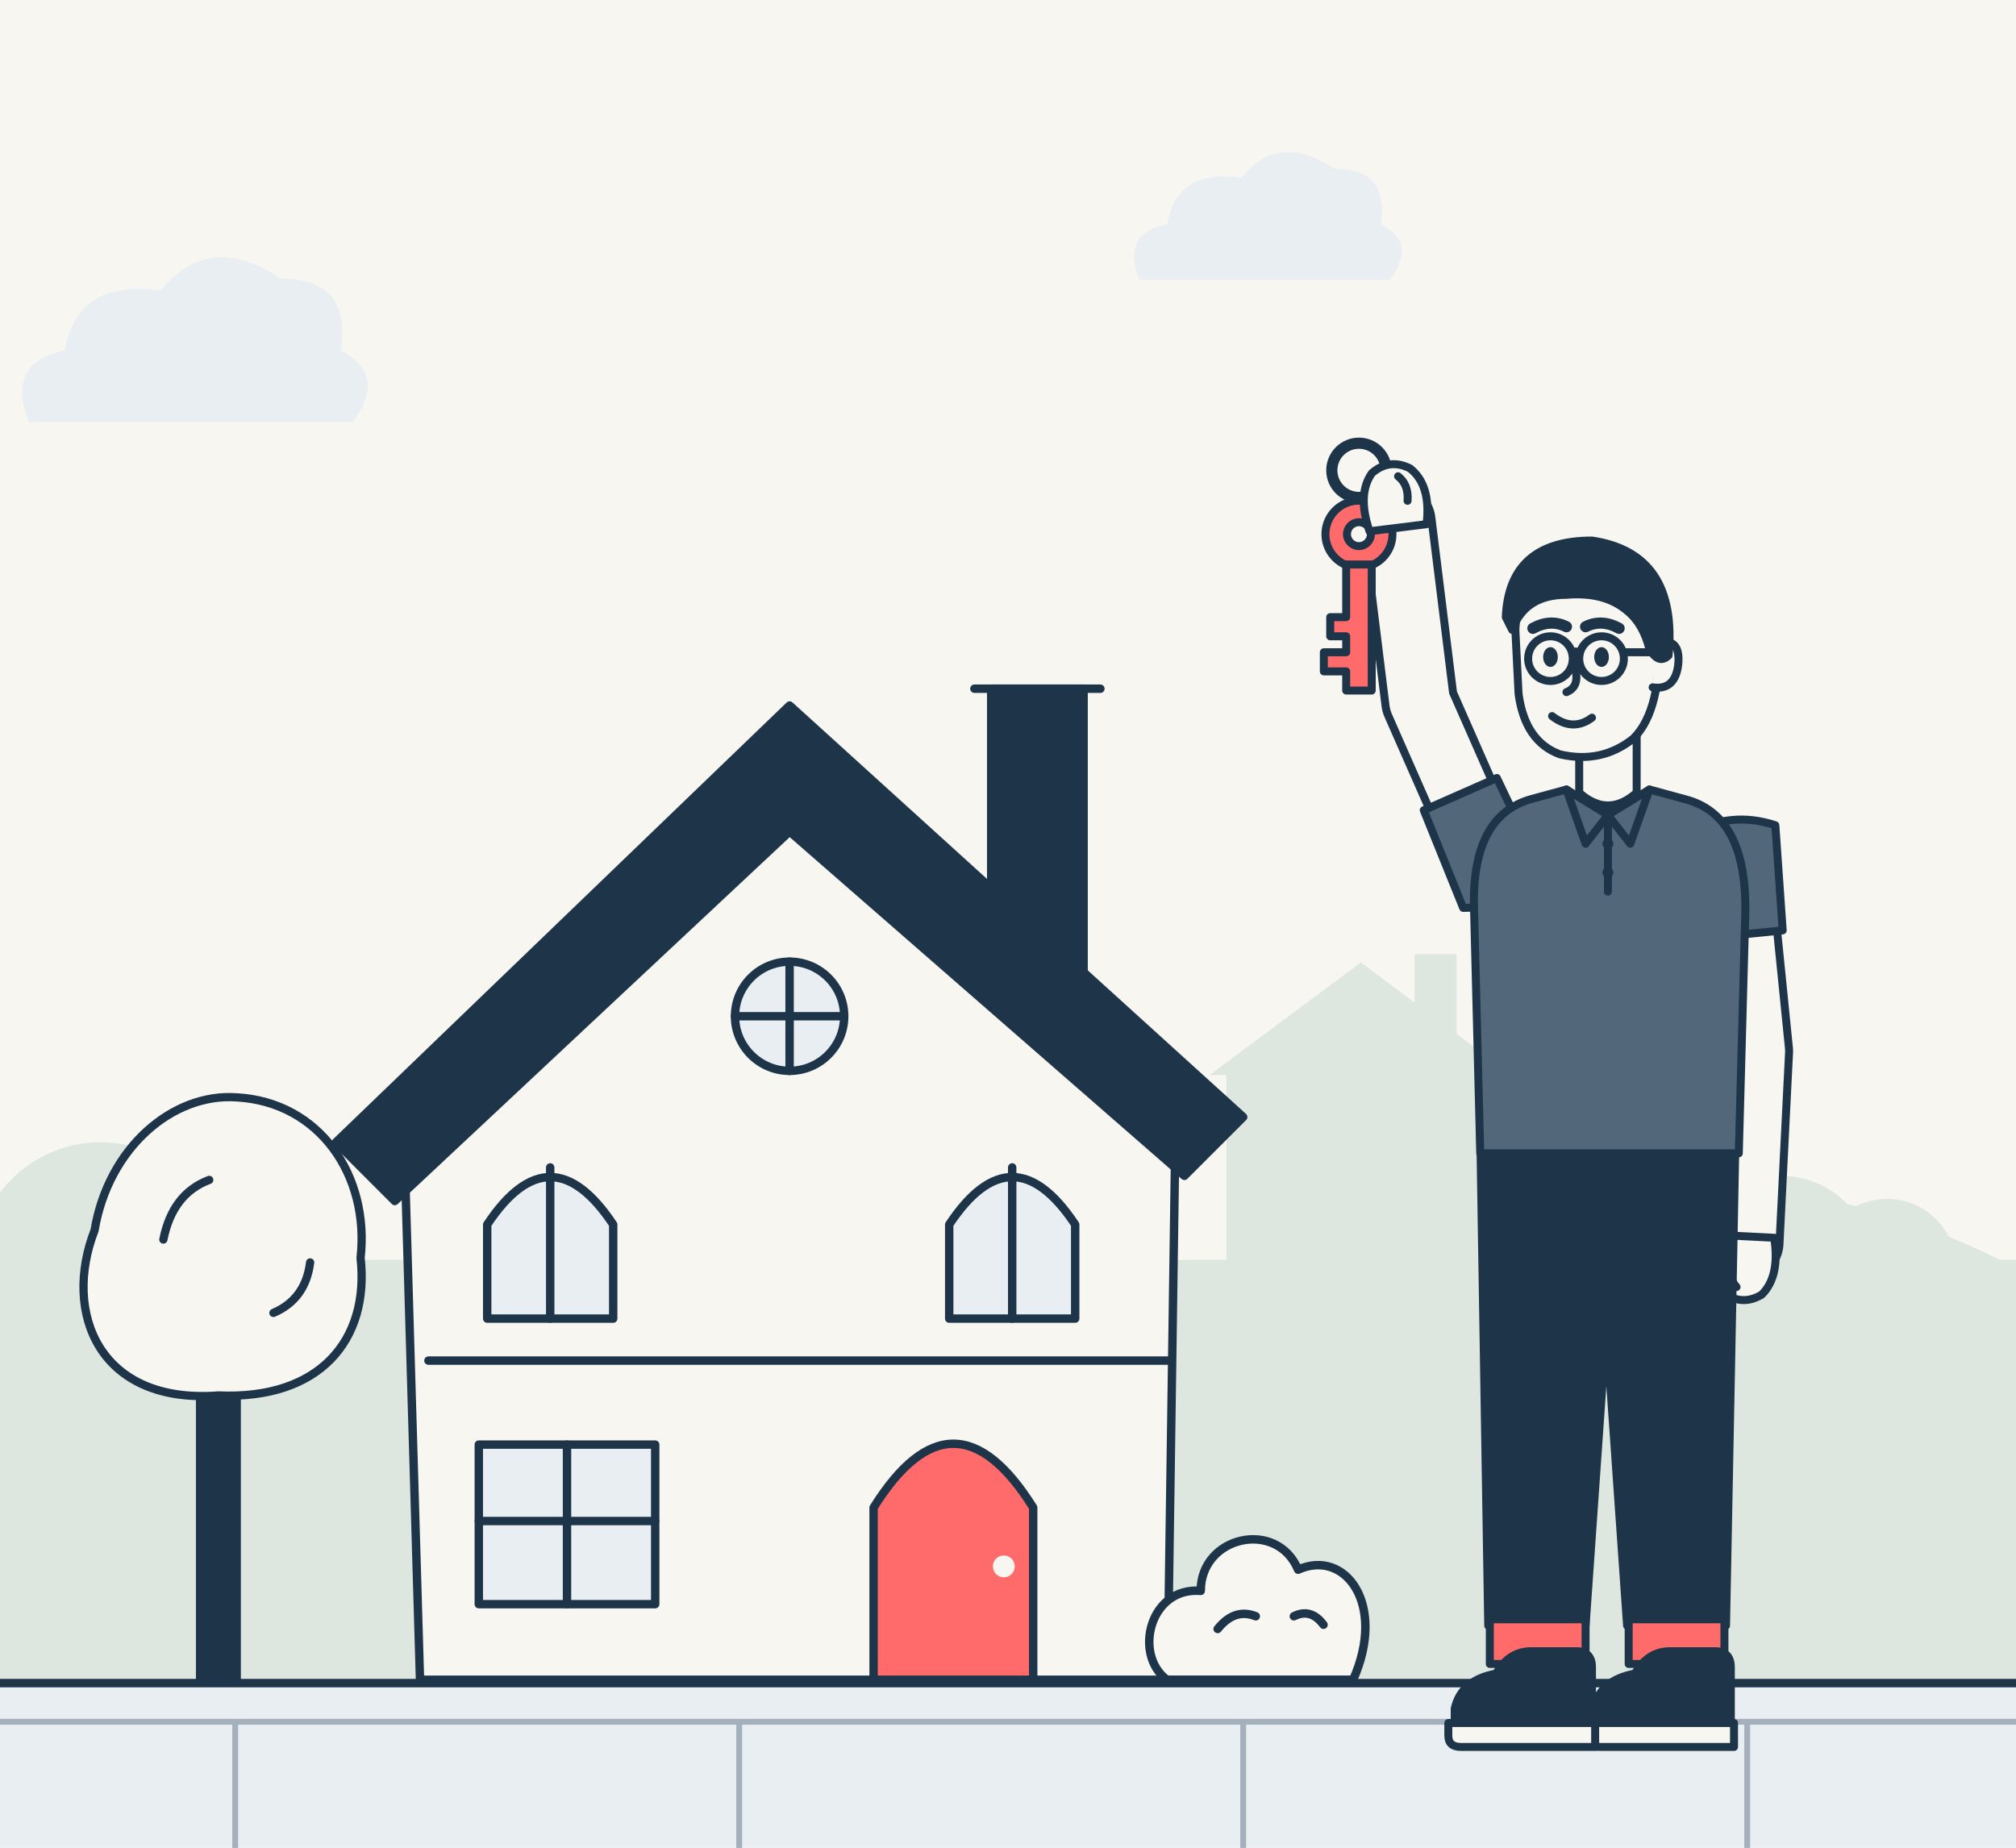
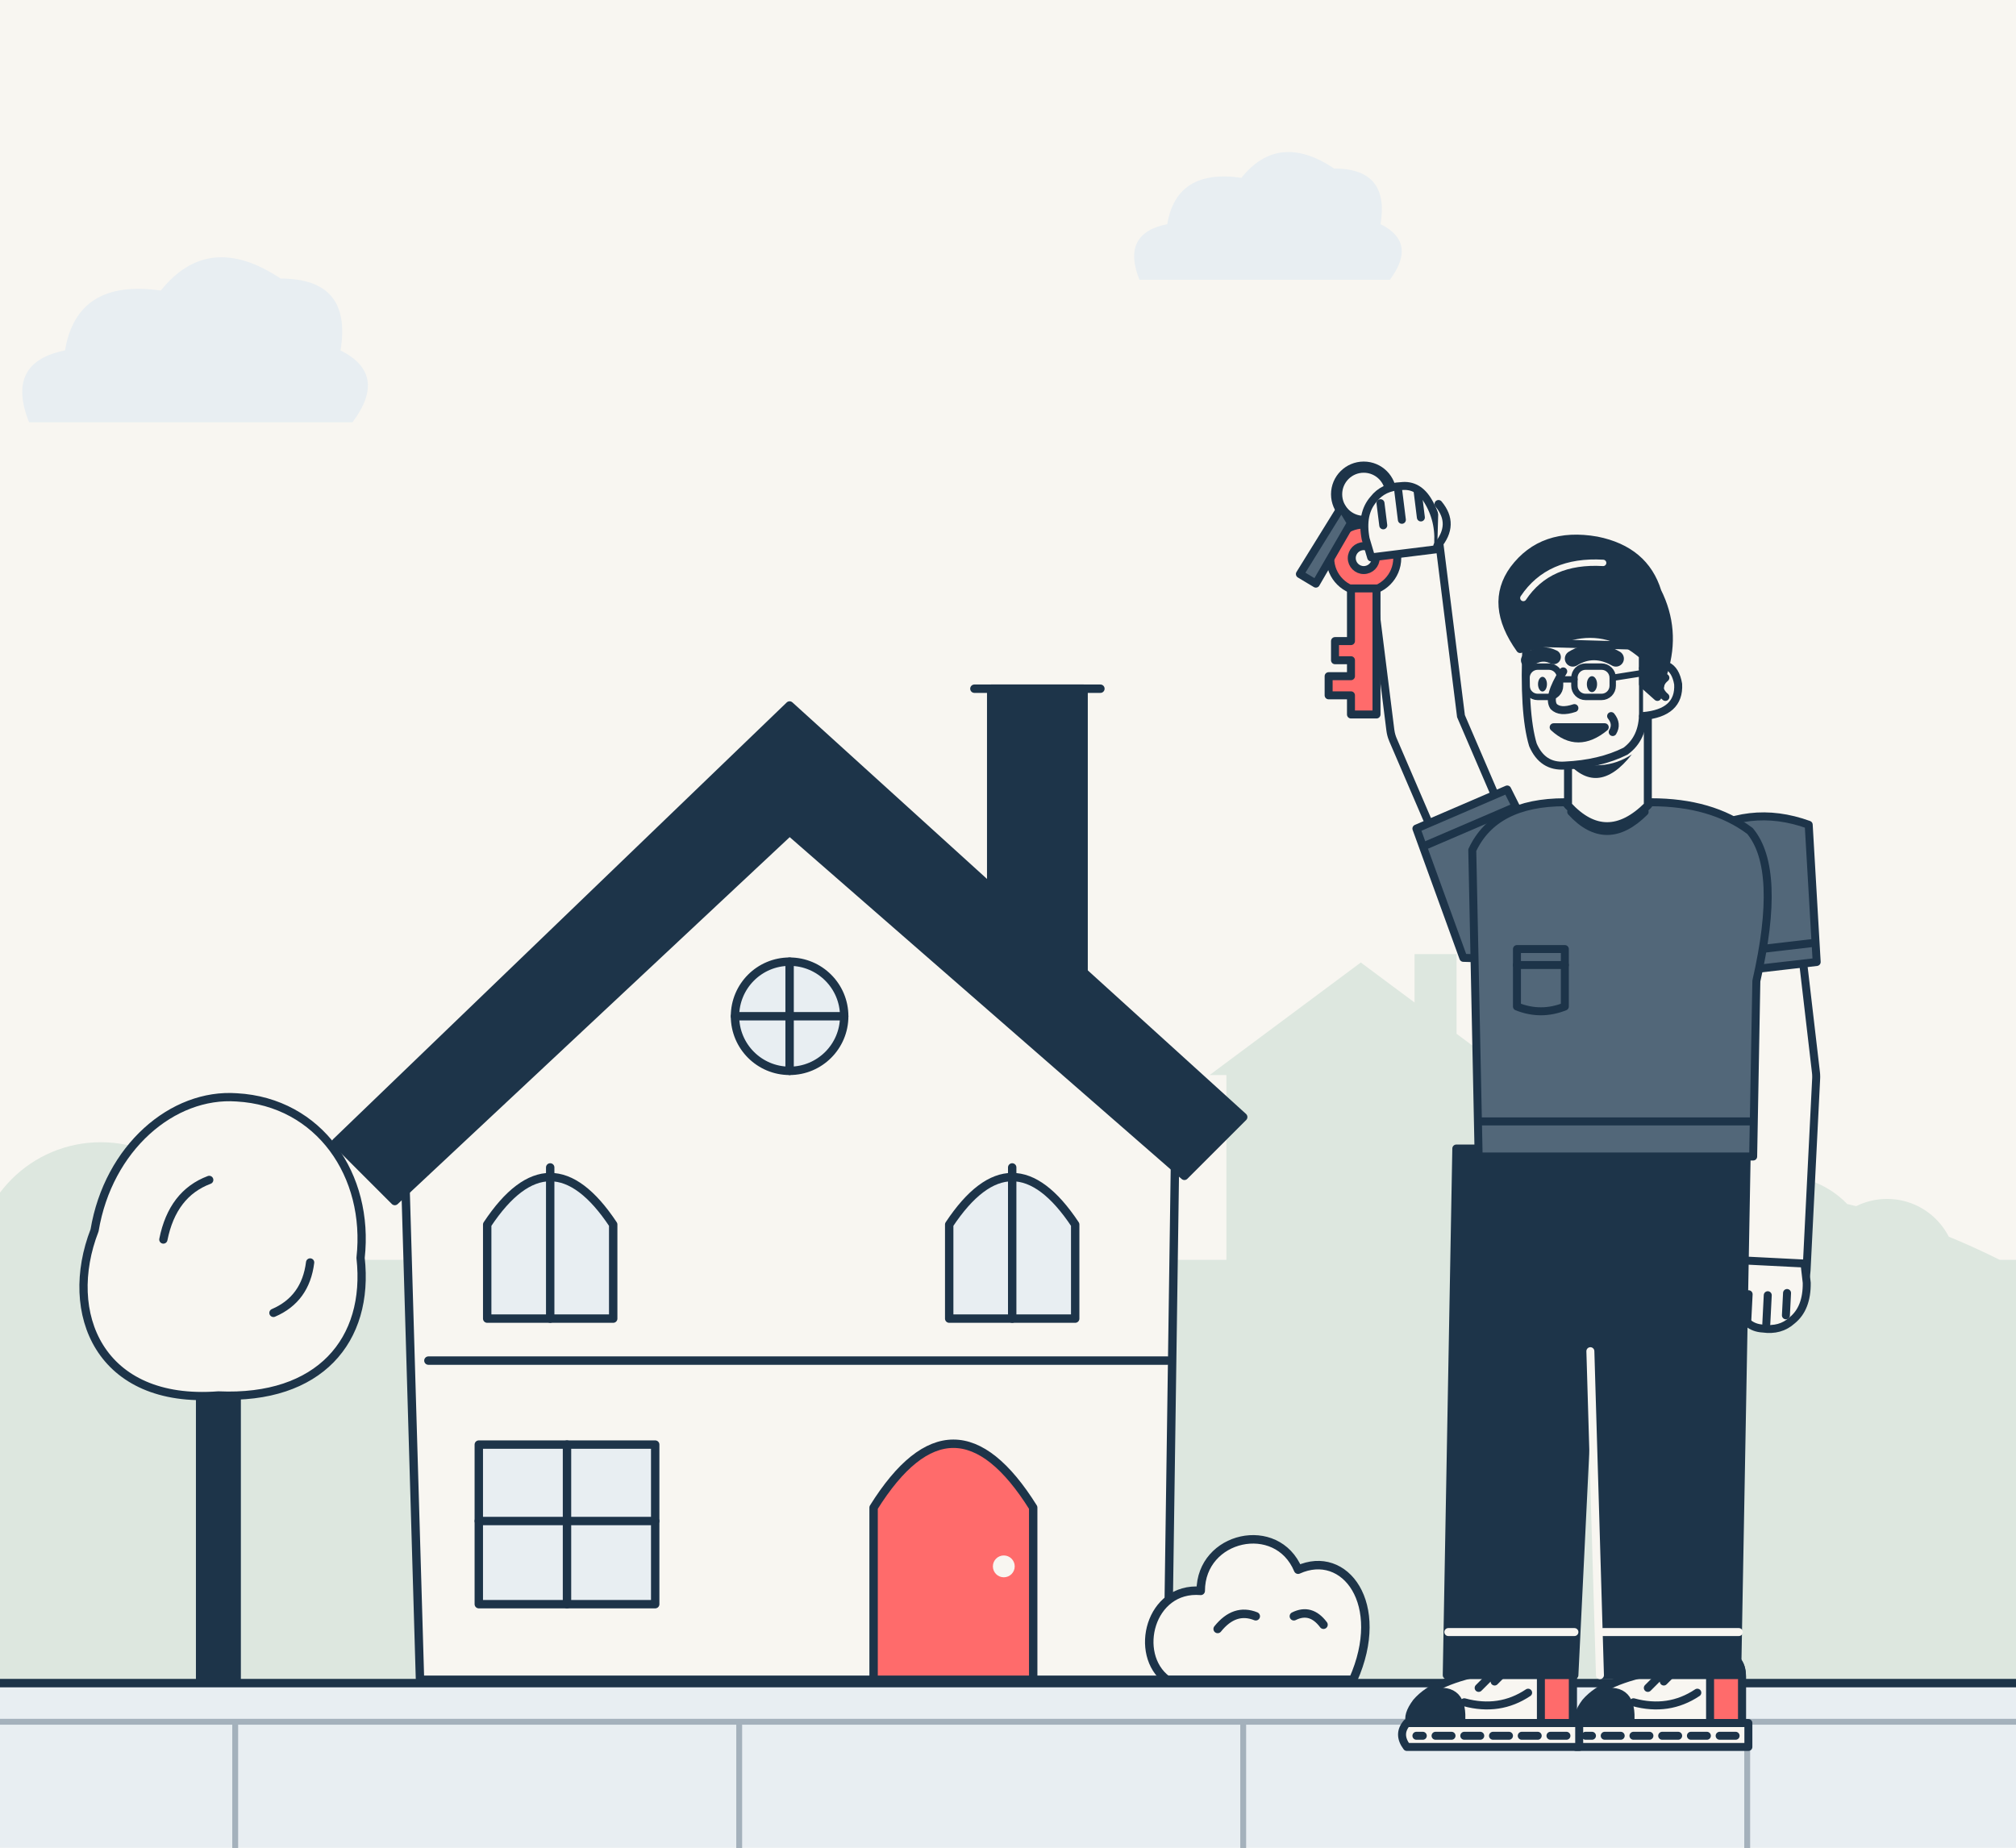
<svg xmlns="http://www.w3.org/2000/svg" class="people-scene" aria-hidden="true" focusable="false" viewBox="0 0 240 220" width="240" height="220" fill="none">
  <g stroke="#1D3449" stroke-width="1" stroke-linejoin="round" stroke-linecap="round">
    <rect width="240" height="220" fill="#F8F6F1" stroke="none" />
    <path d="M0 150H240V201H0ZM-3 151A15 15 0 0 1 27 151ZM18 151A11.2 11.2 0 0 1 40.5 151ZM146 151V128H178V151ZM144 128L162 114.6L180 128ZM168.4 121.6v-8h5v12ZM168 151Q204 132 240 151ZM201 151A11 11 0 0 1 223 151ZM216.4 151A8.2 8.2 0 0 1 232.9 151Z" fill="#DDE7DF" stroke="none" />
    <path d="M0 200H240V220H0Z" fill="#E8EEF2" stroke="none" />
    <path d="M0 200.4H240" />
    <path d="M0 205H240M28 205V220M88 205V220M148 205V220M208 205V220" stroke="#526779" stroke-width=".7" opacity=".45" />
-     <g class="af-cloud">
+     <g>
      <path transform="translate(22 46) scale(0.713)" d="M-26 6Q-30-4-20-6Q-18-18-4-16Q4-26 16-18Q28-18 26-6Q34-2 28 6Z" fill="#E8EEF2" stroke="none" />
    </g>
-     <g class="af-cloud">
+     <g>
      <path transform="translate(150 30) scale(0.552)" d="M-26 6Q-30-4-20-6Q-18-18-4-16Q4-26 16-18Q28-18 26-6Q34-2 28 6Z" fill="#E8EEF2" stroke="none" />
    </g>
    <g transform="translate(26 200) scale(0.546)" stroke-width="1.8">
      <path d="M-4 0V-66H4V0Z" fill="#1D3449" />
-       <g class="af-sway" style="animation-delay:-1.2s">
+       <g>
        <path d="M0-62C-26-60-34-80-27-98C-24-116-10-128 4-127C22-126 33-110 31-92C33-74 22-61 0-62Z" fill="#F8F6F1" />
        <path d="M-12-96q2-10 10-13M12-80q7-3 8-11" />
      </g>
    </g>
    <path d="M118 112V82h11v36Z" fill="#1D3449" />
    <path d="M116 82h15" />
    <path d="M48 132L94 93 140 130 139 200H50Z" fill="#F8F6F1" />
    <path d="M40 136L94 84 148 133 141 140 94 99 47 143Z" fill="#1D3449" />
    <circle cx="94" cy="121" r="6.5" fill="#E8EEF2" />
    <path d="M94 114.5v13M87.5 121h13" />
    <path d="M51 162H139" />
    <path d="M58 157V145.8Q65.5 134.5 73 145.8V157Z" fill="#E8EEF2" />
    <path d="M65.5 139V157" />
    <path d="M113 157V145.8Q120.5 134.5 128 145.8V157Z" fill="#E8EEF2" />
    <path d="M120.5 139V157" />
    <path d="M57 172h21V191H57Z" fill="#E8EEF2" />
    <path d="M67.5 172V191M57 181.1H78" />
    <path d="M104 200V179.5Q113.5 164.3 123 179.5V200Z" fill="#FF6B6B" />
    <circle cx="119.5" cy="186.5" r="1.3" fill="#F8F6F1" stroke="none" />
    <g transform="translate(150 200) scale(0.504)" stroke-width="2">
-       <g class="af-sway" style="animation-delay:-2.4s">
+       <g>
        <path d="M-22 0C-30-6-26-22-14-21C-14-34 4-38 9-26C20-31 30-18 22 0Z" fill="#F8F6F1" />
        <path d="M-10-12q4-5 9-3M8-15q4-2 7 2" />
      </g>
    </g>
    <g class="af-person" transform="translate(188 208) scale(-0.19 0.19)" stroke-width="5">
-       <path d="M-98 -555L-110 -436L-104 -316" stroke="#1D3449" stroke-width="48" />
-       <path d="M-98 -555L-110 -436L-104 -316" stroke="#F8F6F1" stroke-width="38" />
-       <g transform="translate(-104 -316) rotate(87.1)">
-         <path d="M-4-18Q20-24 32-12Q40 0 32 12Q20 23-4 18Z" fill="#F8F6F1" />
-         <path d="M12-8Q22-10 28-4" />
+       <path d="M-112 -540L-126 -420L-120 -300" stroke="#1D3449" stroke-width="50" />
+       <path d="M-112 -540L-126 -420L-120 -300" stroke="#F8F6F1" stroke-width="40" />
+       <g transform="translate(-120 -300) rotate(87.1)">
+         <path d="M-4-21Q12-25 26-19Q38-14 38-3Q39 8 32 15Q24 24 8 23L-4 21Z" fill="#F8F6F1" />
+         <path d="M17-13H33M17-1H35M15 11H29" />
+         <path d="M-2-21Q10-34 24-25" fill="#F8F6F1" />
      </g>
-       <path d="M-127.5 -511.7L-77.7 -506.7L-69.1 -572.2Q-94.8 -586.8 -122.9 -577.6Z" fill="#526779" />
-       <path d="M-98-385H62L57-76H-4L-17-262-30-76H-92Z" fill="#1D3449" />
-       <path d="M-91 -80H-31V-52H-91Z" fill="#FF6B6B" />
-       <path d="M-95 -15V-50Q-95 -60 -85 -60H-57Q-43 -60 -35 -46Q-13 -42 -9 -24V-15Z" fill="#1D3449" />
-       <path d="M-97 0V-15H-5V-7Q-5 0 -13 0Z" fill="#F8F6F1" />
-       <path d="M-4 -80H56V-52H-4Z" fill="#FF6B6B" />
-       <path d="M-8 -15V-50Q-8 -60 2 -60H30Q44 -60 52 -46Q74 -42 78 -24V-15Z" fill="#1D3449" />
-       <path d="M-10 0V-15H82V-7Q82 0 74 0Z" fill="#F8F6F1" />
-       <g class="af-arm" style="transform-origin:56px -555px;animation-name:af-wave;animation-duration:6.2s;animation-delay:0s">
-         <path d="M56 -555L100 -655L114 -768" stroke="#1D3449" stroke-width="48" />
-         <path d="M56 -555L100 -655L114 -768" stroke="#F8F6F1" stroke-width="38" />
-         <path d="M97.4 -587L51.6 -607.2L23.2 -547.6Q43.1 -525.7 72.7 -525.8Z" fill="#526779" />
-         <g class="af-level" style="transform-origin:138px -800px;animation-name:af-dangle;animation-duration:6.2s;animation-delay:0s">
-           <g transform="translate(138 -800)">
+       <path d="M-148.8 -491.9L-87.2 -484.8L-72.3 -569.6Q-106 -591.6 -143.8 -577.9Z" fill="#526779" />
+       <path d="M-147.4 -503.9L-85.8 -496.7" />
+       <path d="M-106 0V-15H2Q8-8 2 0Z" fill="#F8F6F1" />
+       <path d="M-98-7H-4" stroke-dasharray="10 8" />
+       <path d="M-102-15V-44Q-102-58 -88-58H-64L-50-48Q-16-42 -4-28Q2-20 0-15Z" fill="#F8F6F1" />
+       <path d="M-32-15Q-34-38 -14-34Q0-26 0-15Z" fill="#1D3449" />
+       <path d="M-102-44Q-102-58 -88-58H-82V-15H-102Z" fill="#FF6B6B" />
+       <path d="M-62-50l9 9M-52-46l9 9M-74-34Q-56-22 -34-28" />
+       <path d="M0 0V-15H108Q114-8 108 0Z" fill="#F8F6F1" />
+       <path d="M8-7H102" stroke-dasharray="10 8" />
+       <path d="M4-15V-44Q4-58 18-58H42L56-48Q90-42 102-28Q108-20 106-15Z" fill="#F8F6F1" />
+       <path d="M74-15Q72-38 92-34Q106-26 106-15Z" fill="#1D3449" />
+       <path d="M4-44Q4-58 18-58H24V-15H4Z" fill="#FF6B6B" />
+       <path d="M44-50l9 9M54-46l9 9M32-34Q50-22 72-28" />
+       <g transform="translate(1113 -1020) scale(-1 1)">
+         <path d="M1036 645H1218L1212 975H1128L1120 770L1110 975H1030Z" fill="#1D3449" />
+         <path d="M1120 772L1126 975M1213 948H1128M1110 948H1031" stroke="#F8F6F1" stroke-width="5" />
+       </g>
+       <g class="af-arm" style="transform-origin:53px -540px;animation-name:af-wave;animation-duration:14s;animation-delay:0s">
+         <path d="M53 -540L96 -640L110 -752" stroke="#1D3449" stroke-width="50" />
+         <path d="M53 -540L96 -640L110 -752" stroke="#F8F6F1" stroke-width="40" />
+         <path d="M102 -575.5L45.1 -600L6.5 -523Q32.5 -492.2 72.6 -494.5Z" fill="#526779" />
+         <path d="M97.3 -564.5L40.3 -589" />
+         <g class="af-level" style="transform-origin:135px -785px;animation-name:af-dangle;animation-duration:14s;animation-delay:0s">
+           <g transform="translate(135 -785)">
            <circle r="17" stroke-width="7" />
            <circle cx="0" cy="40" r="21" fill="#FF6B6B" />
            <circle cx="0" cy="40" r="7.5" fill="#F8F6F1" />
            <path d="M-8 59V138H8V126H22V114H8V104H18V92H8V59Z" fill="#FF6B6B" />
+             <path d="M14 8L40 50 30 56 8 18Z" fill="#526779" />
          </g>
        </g>
-         <g transform="translate(114 -768) rotate(-82.9)">
-           <path d="M-4-18Q20-24 32-12Q40 0 32 12Q20 23-4 18Z" fill="#F8F6F1" />
-           <path d="M12-8Q22-10 28-4" />
+         <g transform="translate(110 -752) rotate(-82.9)">
+           <path d="M-4-21Q12-25 26-19Q38-14 38-3Q39 8 32 15Q24 24 8 23L-4 21Z" fill="#F8F6F1" />
+           <path d="M17-13H33M17-1H35M15 11H29" />
+           <path d="M-2-21Q10-34 24-25" fill="#F8F6F1" />
        </g>
      </g>
-       <path d="M-36-646V-598Q-18-582 0-598V-646Z" fill="#F8F6F1" />
-       <path d="M-100-372L-104-520Q-106-584-66-594L-44-600Q-18-578 8-600L30-594Q66-584 66-530L62-372Z" fill="#526779" />
-       <path d="M-18-584V-536" />
-       <circle cx="-18" cy="-566" r="3.4" fill="#1D3449" stroke="none" />
-       <circle cx="-18" cy="-548" r="3.4" fill="#1D3449" stroke="none" />
-       <path d="M-44-600L-32-566-18-584ZM8-600L-4-566-18-584Z" fill="#526779" />
-       <path d="M-50-698Q-52-650-34-632Q-14-616 12-622Q34-630 38-660L40-700Q38-742-6-744Q-48-742-50-698Z" fill="#F8F6F1" />
-       <path d="M-48-692Q-64-696-62-678Q-60-662-46-664" fill="#F8F6F1" />
-       <ellipse cx="-14" cy="-683" rx="4.6" ry="6.2" fill="#1D3449" stroke="none" />
-       <ellipse cx="18" cy="-683" rx="4.6" ry="6.2" fill="#1D3449" stroke="none" />
-       <path d="M-25-701Q-14-707-4-702M8-702Q18-707 29-701" stroke-width="7" />
-       <path d="M4-680Q-2-665 8-661" />
-       <path d="M-8-645Q4-636 17-646" />
-       <g stroke-width="5">
-         <circle cx="-14" cy="-682" r="14" />
-         <circle cx="18" cy="-682" r="14" />
-         <path d="M0-684Q2-689 4-684M-28-686H-47" />
+       <g transform="translate(1113 -1020) scale(-1 1)">
+         <path d="M1104 428Q1060 428 1046 458L1050 650H1222L1224 540Q1240 470 1220 446Q1196 428 1158 428Q1130 452 1104 428Z" fill="#526779" />
+         <path d="M1108 434Q1130 458 1154 434M1051 628H1222" />
+         <path d="M1074 520H1104V556Q1089 562 1074 556Z" fill="#526779" />
+         <path d="M1074 530H1104" />
      </g>
-       <path d="M-56-684Q-62-748-8-756Q44-756 46-708L42-700Q34-722 8-722Q-16-724-30-712Q-40-704-44-688Q-50-678-56-684Z" fill="#1D3449" />
+       <g transform="translate(1113 -1020) scale(-1 1)">
+         <path d="M1106 398V430Q1130 456 1156 430V372" fill="#F8F6F1" />
+       </g>
+       <g transform="translate(1113 -1020) scale(-1 1)">
+         <path d="M1104 401Q1124 426 1146 398Q1128 410 1104 401Z" fill="#1D3449" stroke="none" />
+         <path d="M1080 328Q1078 372 1084 392Q1090 406 1104 405Q1126 404 1142 396Q1153 388 1153 372V330Z" fill="#F8F6F1" />
+         <path d="M1153 344Q1172 336 1175 354Q1176 372 1153 374" fill="#F8F6F1" />
+         <path d="M1167 350q-7 6 0 12" />
+         <path d="M1081 339Q1089 333 1097 337" stroke-width="9" />
+         <path d="M1109 338Q1122 330 1136 338" stroke-width="10" />
+         <ellipse cx="1090" cy="354" rx="2.8" ry="4.6" fill="#1D3449" stroke="none" />
+         <ellipse cx="1121" cy="354" rx="3.2" ry="5" fill="#1D3449" stroke="none" />
+         <path d="M1103 346Q1093 362 1097 368Q1101 372 1110 369" />
+         <path d="M1097 381Q1112 395 1129 381Z" fill="#1D3449" />
+         <path d="M1133 374q4 5 1 10" />
+         <g stroke-width="4">
+           <rect x="1080" y="343" width="21" height="19" rx="7" />
+           <rect x="1110" y="343" width="24" height="19" rx="7" />
+           <path d="M1101 351h9M1134 350L1153 347" />
+         </g>
+         <path d="M1076 332Q1056 304 1072 282Q1090 258 1124 264Q1154 270 1162 296Q1174 320 1166 346L1162 362L1153 354V336Q1132 318 1108 324Q1092 328 1076 332Z" fill="#1D3449" />
+         <path d="M1078 300Q1094 276 1128 278" stroke="#F8F6F1" stroke-width="4" />
+       </g>
    </g>
  </g>
</svg>
